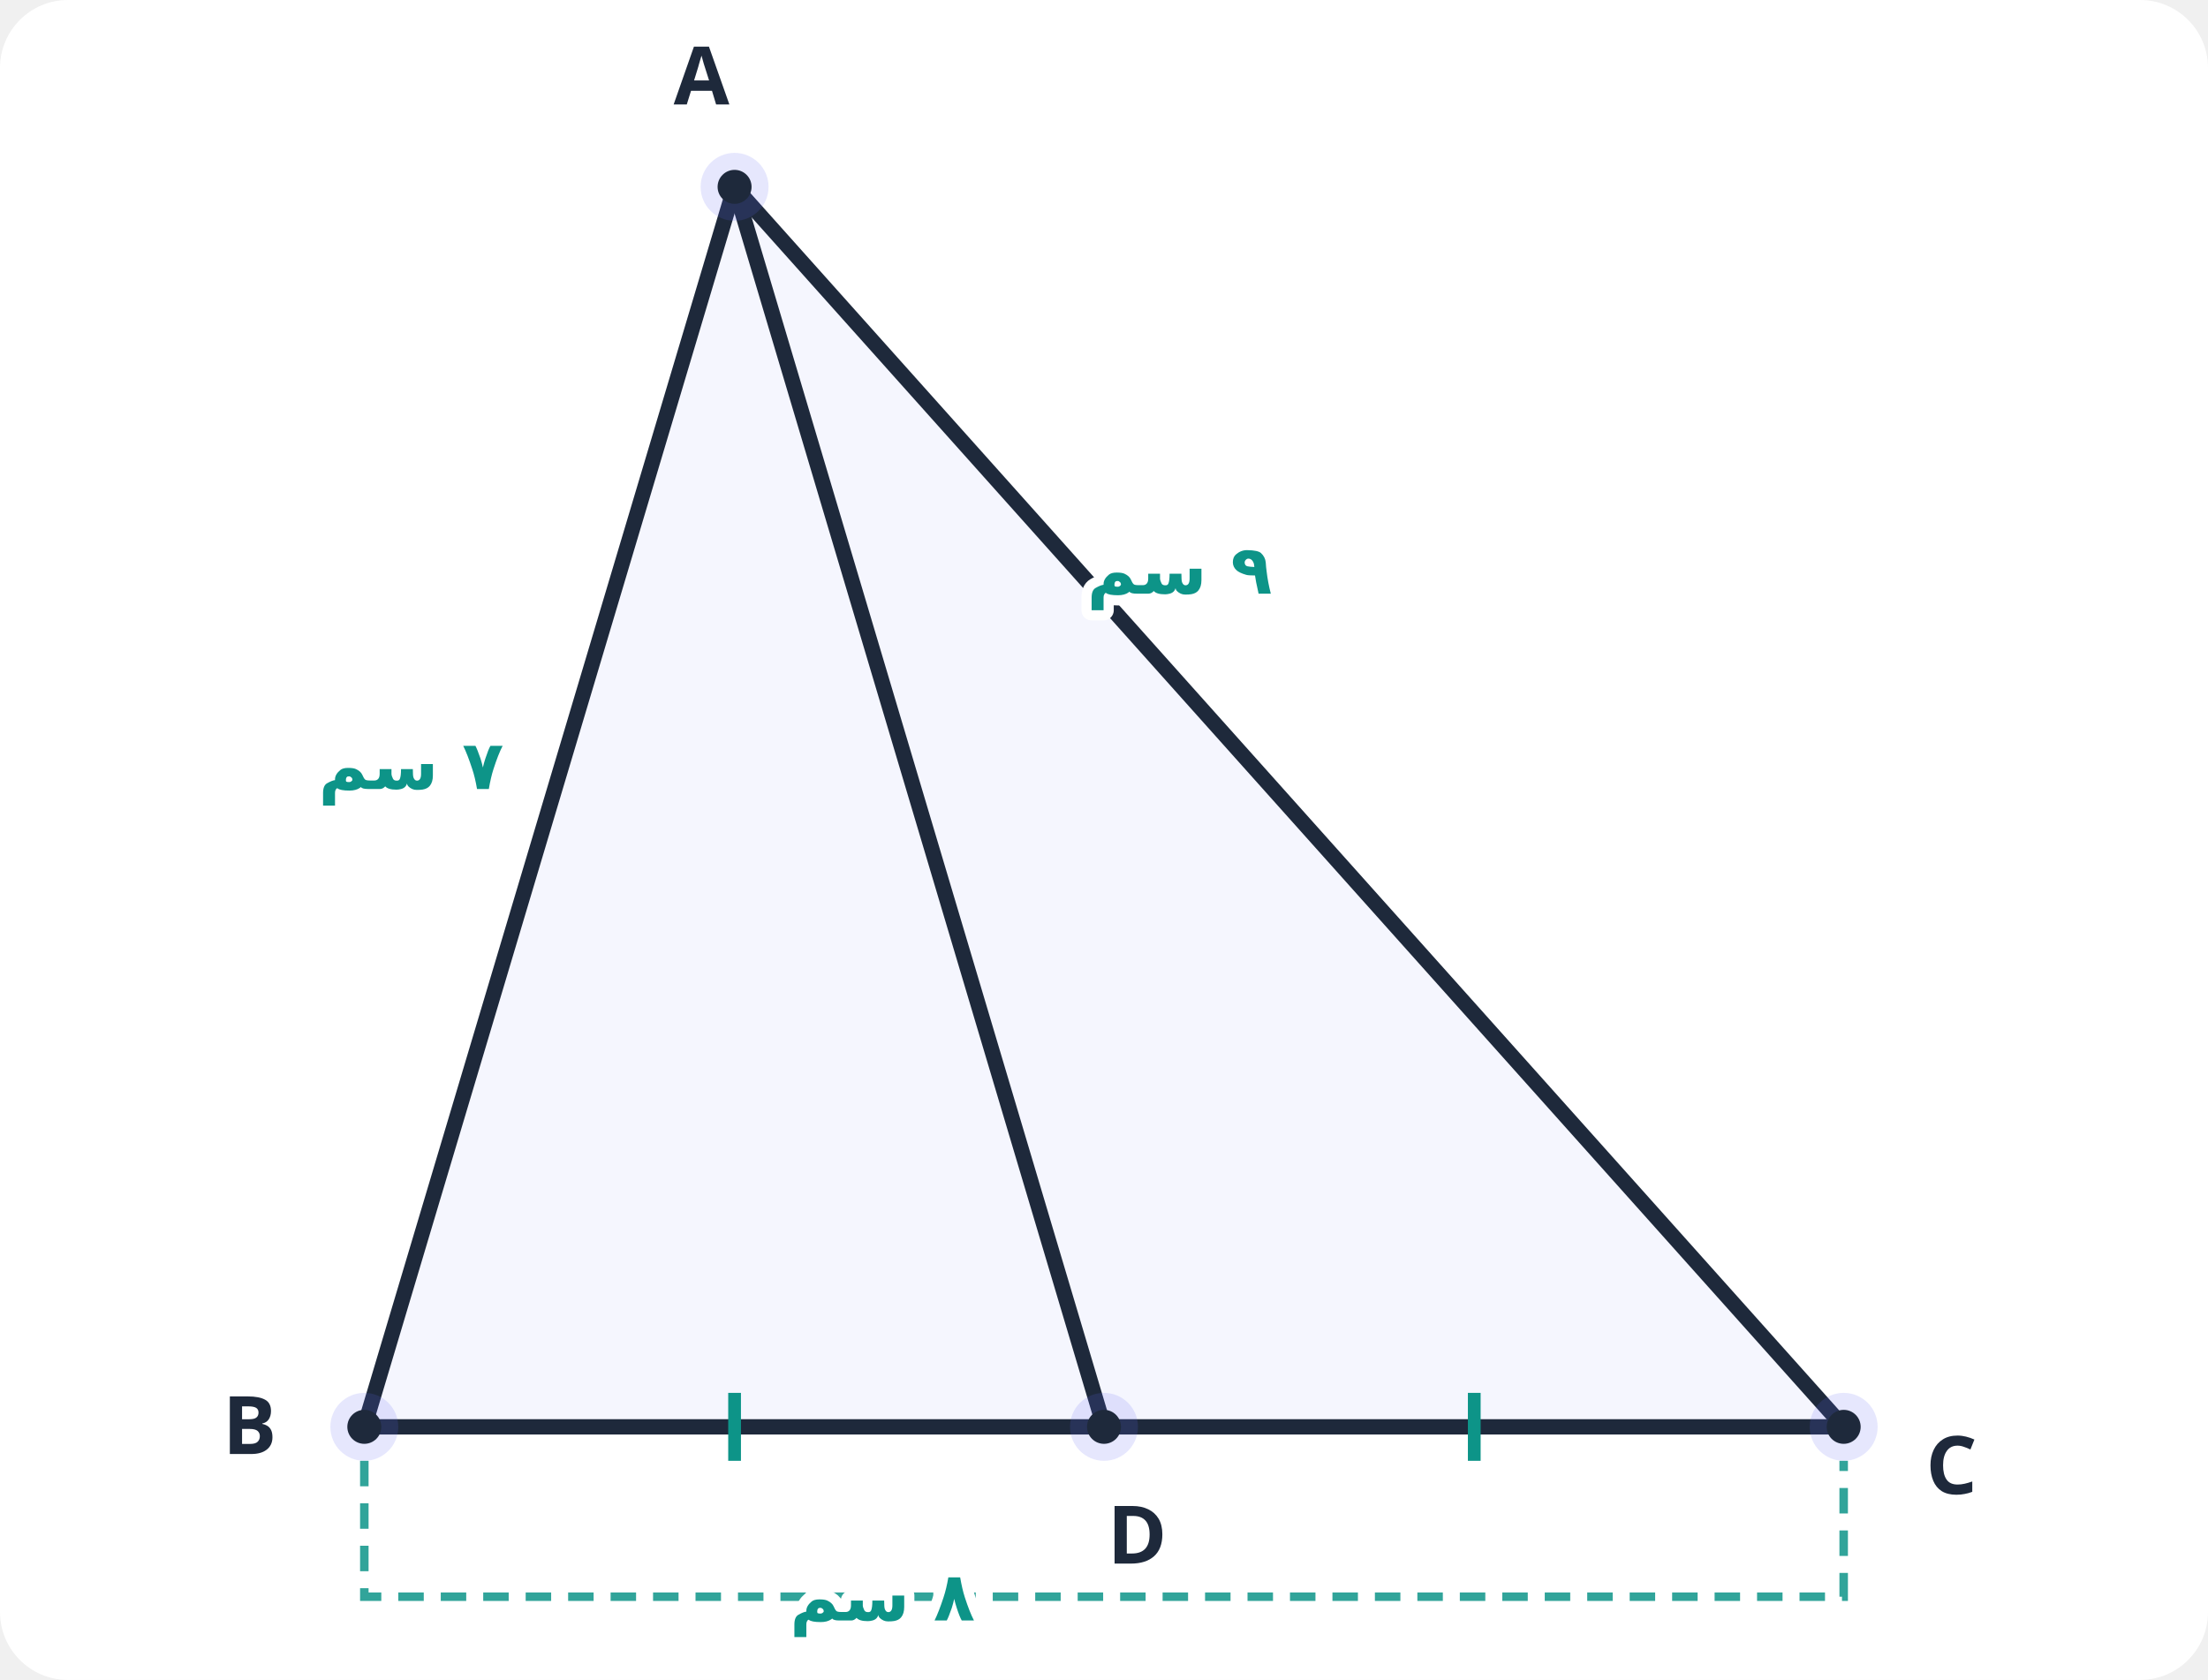
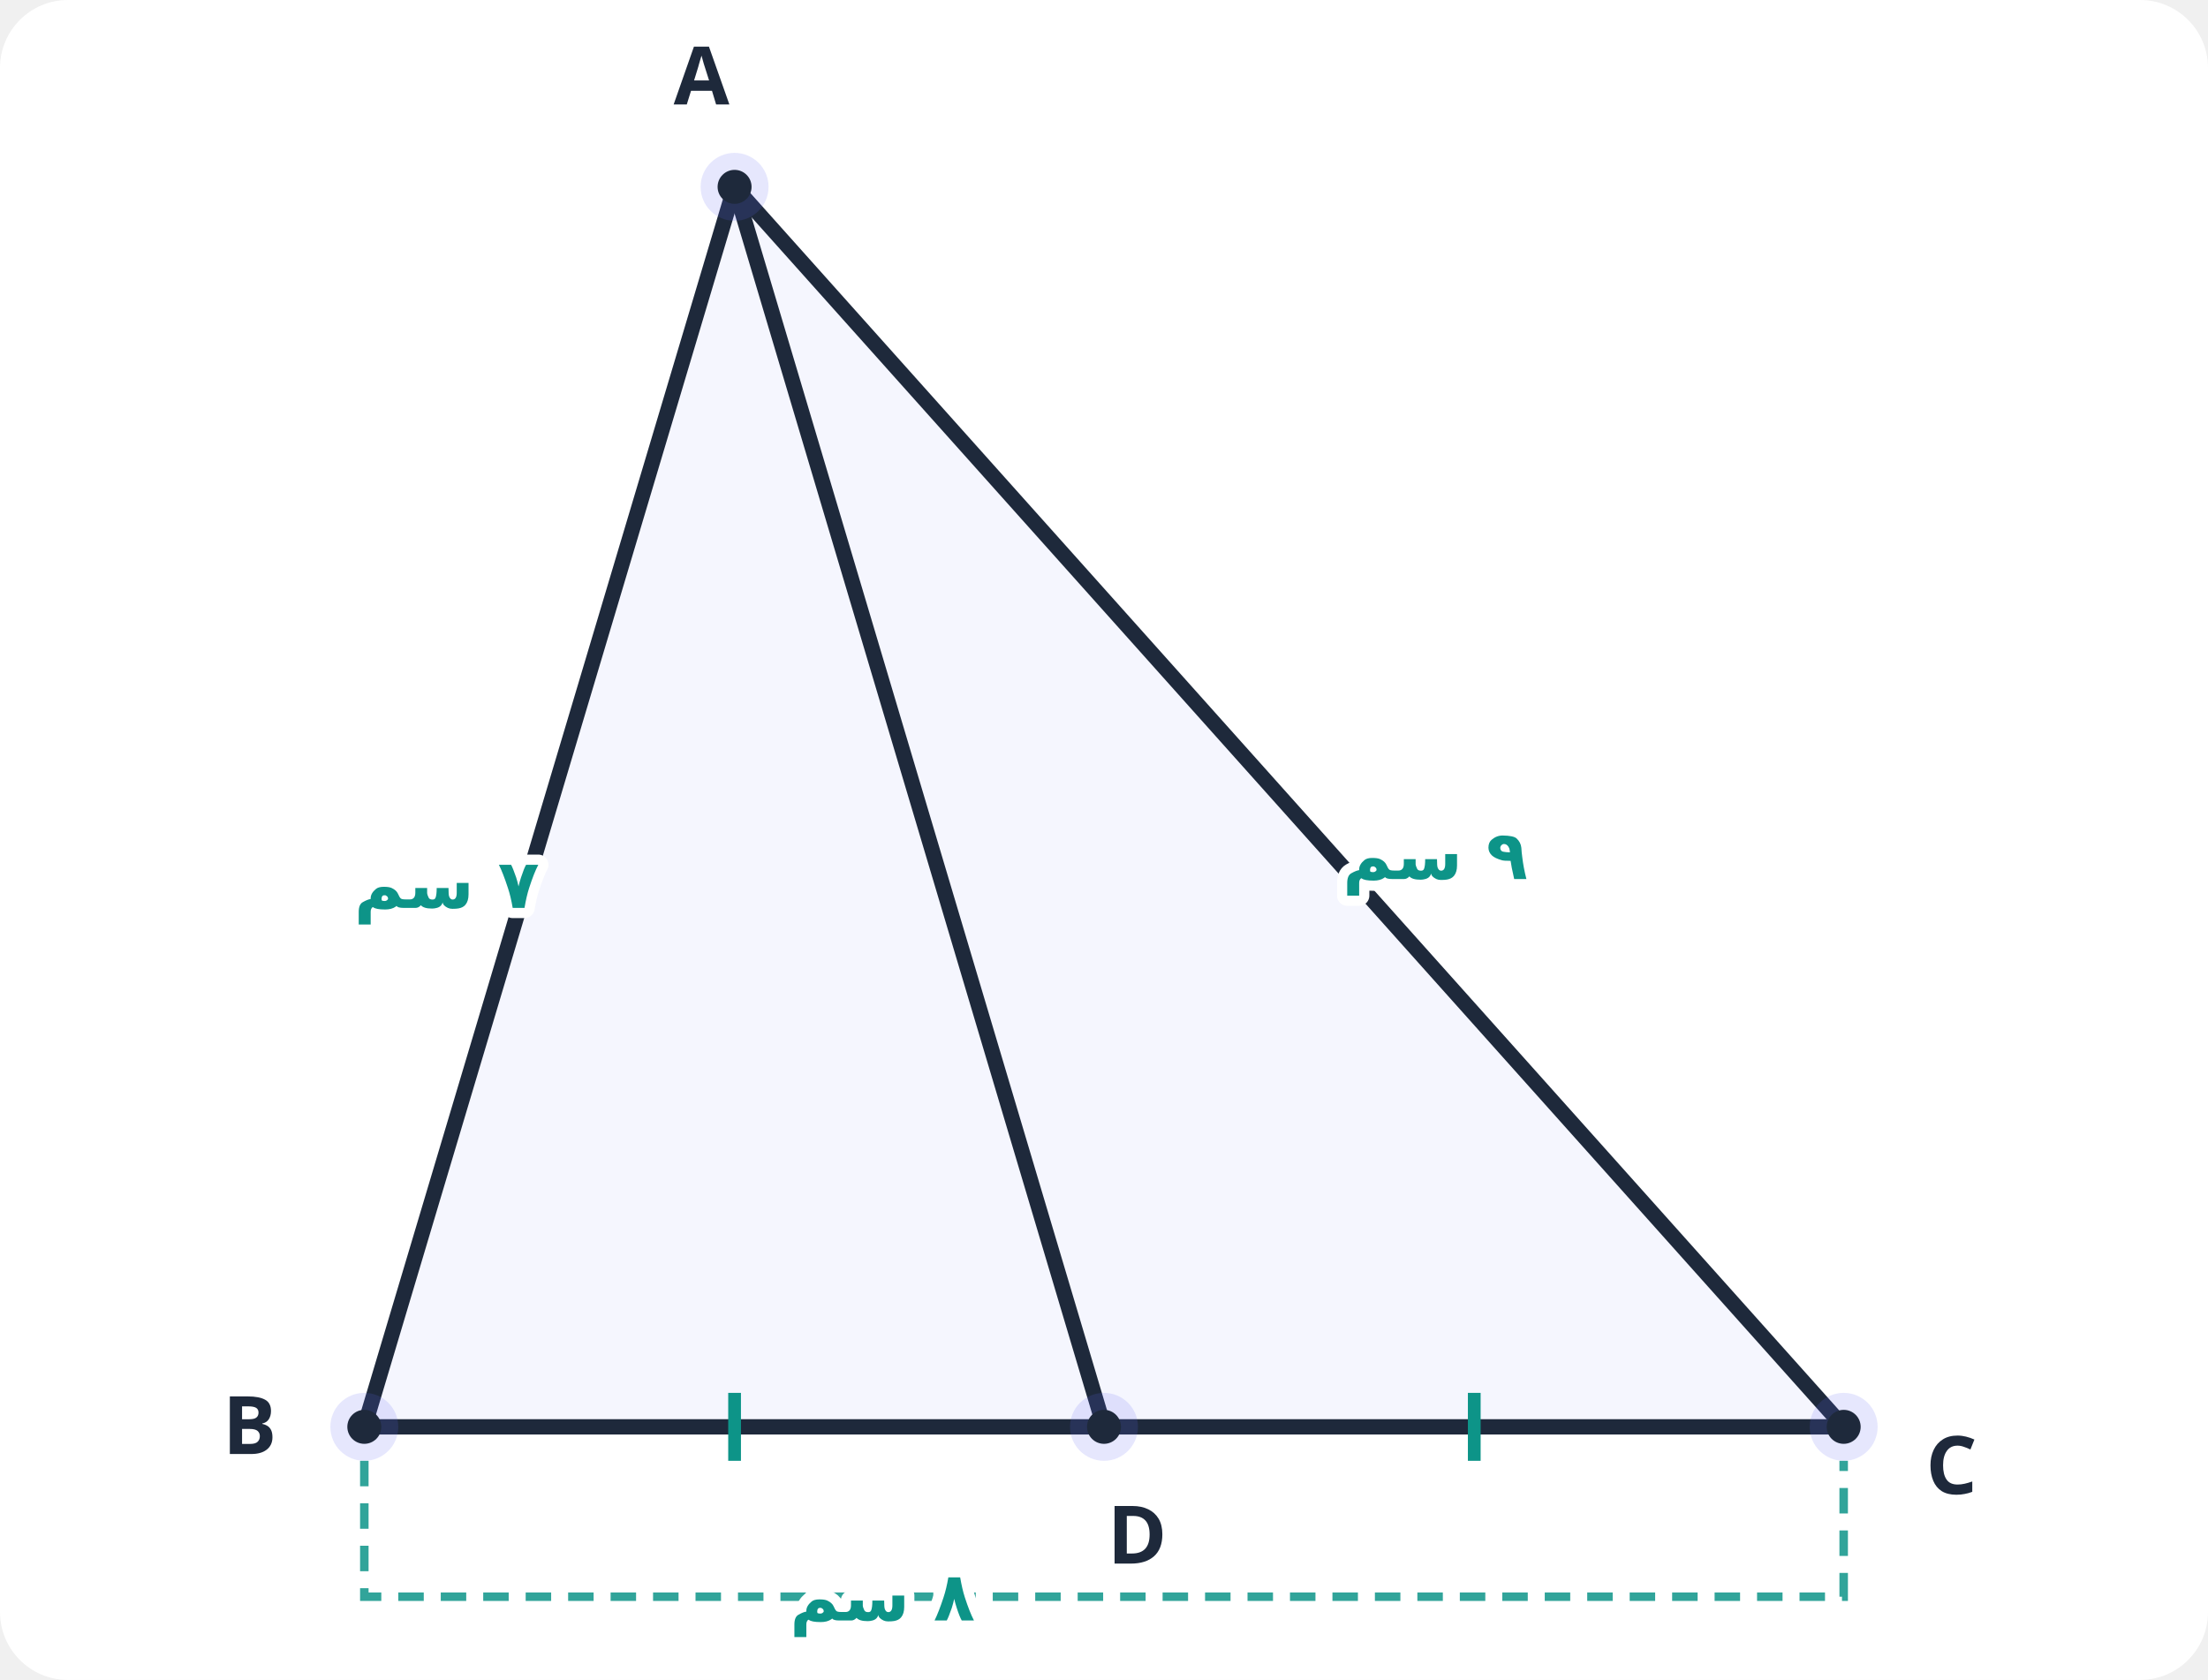
- <svg xmlns="http://www.w3.org/2000/svg" viewBox="0 0 260 197.8" preserveAspectRatio="xMidYMid meet" style="max-height:100%" class="w-full h-auto select-none">
+ <svg xmlns="http://www.w3.org/2000/svg" dir="ltr" viewBox="0 0 260 197.8" preserveAspectRatio="xMidYMid meet" style="max-height:100%;direction:ltr" class="w-full h-auto select-none">
  <rect x="0" y="0" width="260" height="197.8" rx="8" fill="#FFFFFF" />
  <g class="geometry-surface-tints">
    <polygon points="86.5,22.0 42.9,168.0 217.1,168.0" fill="#6366F1" fill-opacity="0.06" stroke="none" />
  </g>
  <line x1="86.5" y1="22" x2="42.9" y2="168" stroke="#1E293B" stroke-width="1.8" stroke-linecap="round" />
  <line x1="42.9" y1="168" x2="130" y2="168" stroke="#1E293B" stroke-width="1.8" stroke-linecap="round" />
  <line x1="86.5" y1="164.0" x2="86.5" y2="172.0" stroke="#0D9488" stroke-width="1.5" />
  <line x1="130" y1="168" x2="217.1" y2="168" stroke="#1E293B" stroke-width="1.8" stroke-linecap="round" />
  <line x1="173.6" y1="164.0" x2="173.6" y2="172.0" stroke="#0D9488" stroke-width="1.5" />
  <line x1="217.1" y1="168" x2="86.5" y2="22" stroke="#1E293B" stroke-width="1.8" stroke-linecap="round" />
  <line x1="86.5" y1="22" x2="130" y2="168" stroke="#1E293B" stroke-width="1.8" stroke-linecap="round" />
  <circle cx="86.5" cy="22" r="4" fill="#6366F1" fill-opacity="0.16" />
  <circle cx="86.5" cy="22" r="2" fill="#1E293B" />
  <text x="82.6" y="12.3" text-anchor="middle" font-size="9.5" font-weight="900" font-family="system-ui, sans-serif" fill="#1E293B" paint-order="stroke" stroke="#ffffff" stroke-width="2.4" stroke-linejoin="round">A</text>
  <circle cx="42.9" cy="168" r="4" fill="#6366F1" fill-opacity="0.16" />
  <circle cx="42.9" cy="168" r="2" fill="#1E293B" />
  <text x="29.4" y="171.2" text-anchor="middle" font-size="9.5" font-weight="900" font-family="system-ui, sans-serif" fill="#1E293B" paint-order="stroke" stroke="#ffffff" stroke-width="2.4" stroke-linejoin="round">B</text>
  <circle cx="217.1" cy="168" r="4" fill="#6366F1" fill-opacity="0.16" />
  <circle cx="217.1" cy="168" r="2" fill="#1E293B" />
  <text x="229.8" y="175.9" text-anchor="middle" font-size="9.5" font-weight="900" font-family="system-ui, sans-serif" fill="#1E293B" paint-order="stroke" stroke="#ffffff" stroke-width="2.4" stroke-linejoin="round">C</text>
  <circle cx="130" cy="168" r="4" fill="#6366F1" fill-opacity="0.16" />
  <circle cx="130" cy="168" r="2" fill="#1E293B" />
  <text x="133.9" y="184.1" text-anchor="middle" font-size="9.5" font-weight="900" font-family="system-ui, sans-serif" fill="#1E293B" paint-order="stroke" stroke="#ffffff" stroke-width="2.4" stroke-linejoin="round">D</text>
-   <text x="48.4" y="92.9" text-anchor="middle" font-size="8.0" font-weight="800" font-family="system-ui, sans-serif" fill="#0D9488" stroke="#FFFFFF" stroke-width="2.4" paint-order="stroke" stroke-linejoin="round">٧ سم</text>
+   <text x="52.6" y="106.9" text-anchor="middle" font-size="8.0" font-weight="800" font-family="system-ui, sans-serif" fill="#0D9488" stroke="#FFFFFF" stroke-width="2.4" paint-order="stroke" stroke-linejoin="round">٧ سم</text>
  <path d="M 42.9 172.0 L 42.9 188.0 L 217.1 188.0 L 217.1 172.0" fill="none" stroke="#0D9488" stroke-width="1" stroke-dasharray="3,2" opacity="0.85" />
  <text x="103.9" y="190.8" text-anchor="middle" font-size="8.0" font-weight="800" font-family="system-ui, sans-serif" fill="#0D9488" stroke="#FFFFFF" stroke-width="2.4" paint-order="stroke" stroke-linejoin="round">٨ سم</text>
-   <text x="138.9" y="69.9" text-anchor="middle" font-size="8.0" font-weight="800" font-family="system-ui, sans-serif" fill="#0D9488" stroke="#FFFFFF" stroke-width="2.4" paint-order="stroke" stroke-linejoin="round">٩ سم</text>
+   <text x="169.0" y="103.5" text-anchor="middle" font-size="8.0" font-weight="800" font-family="system-ui, sans-serif" fill="#0D9488" stroke="#FFFFFF" stroke-width="2.4" paint-order="stroke" stroke-linejoin="round">٩ سم</text>
</svg>
